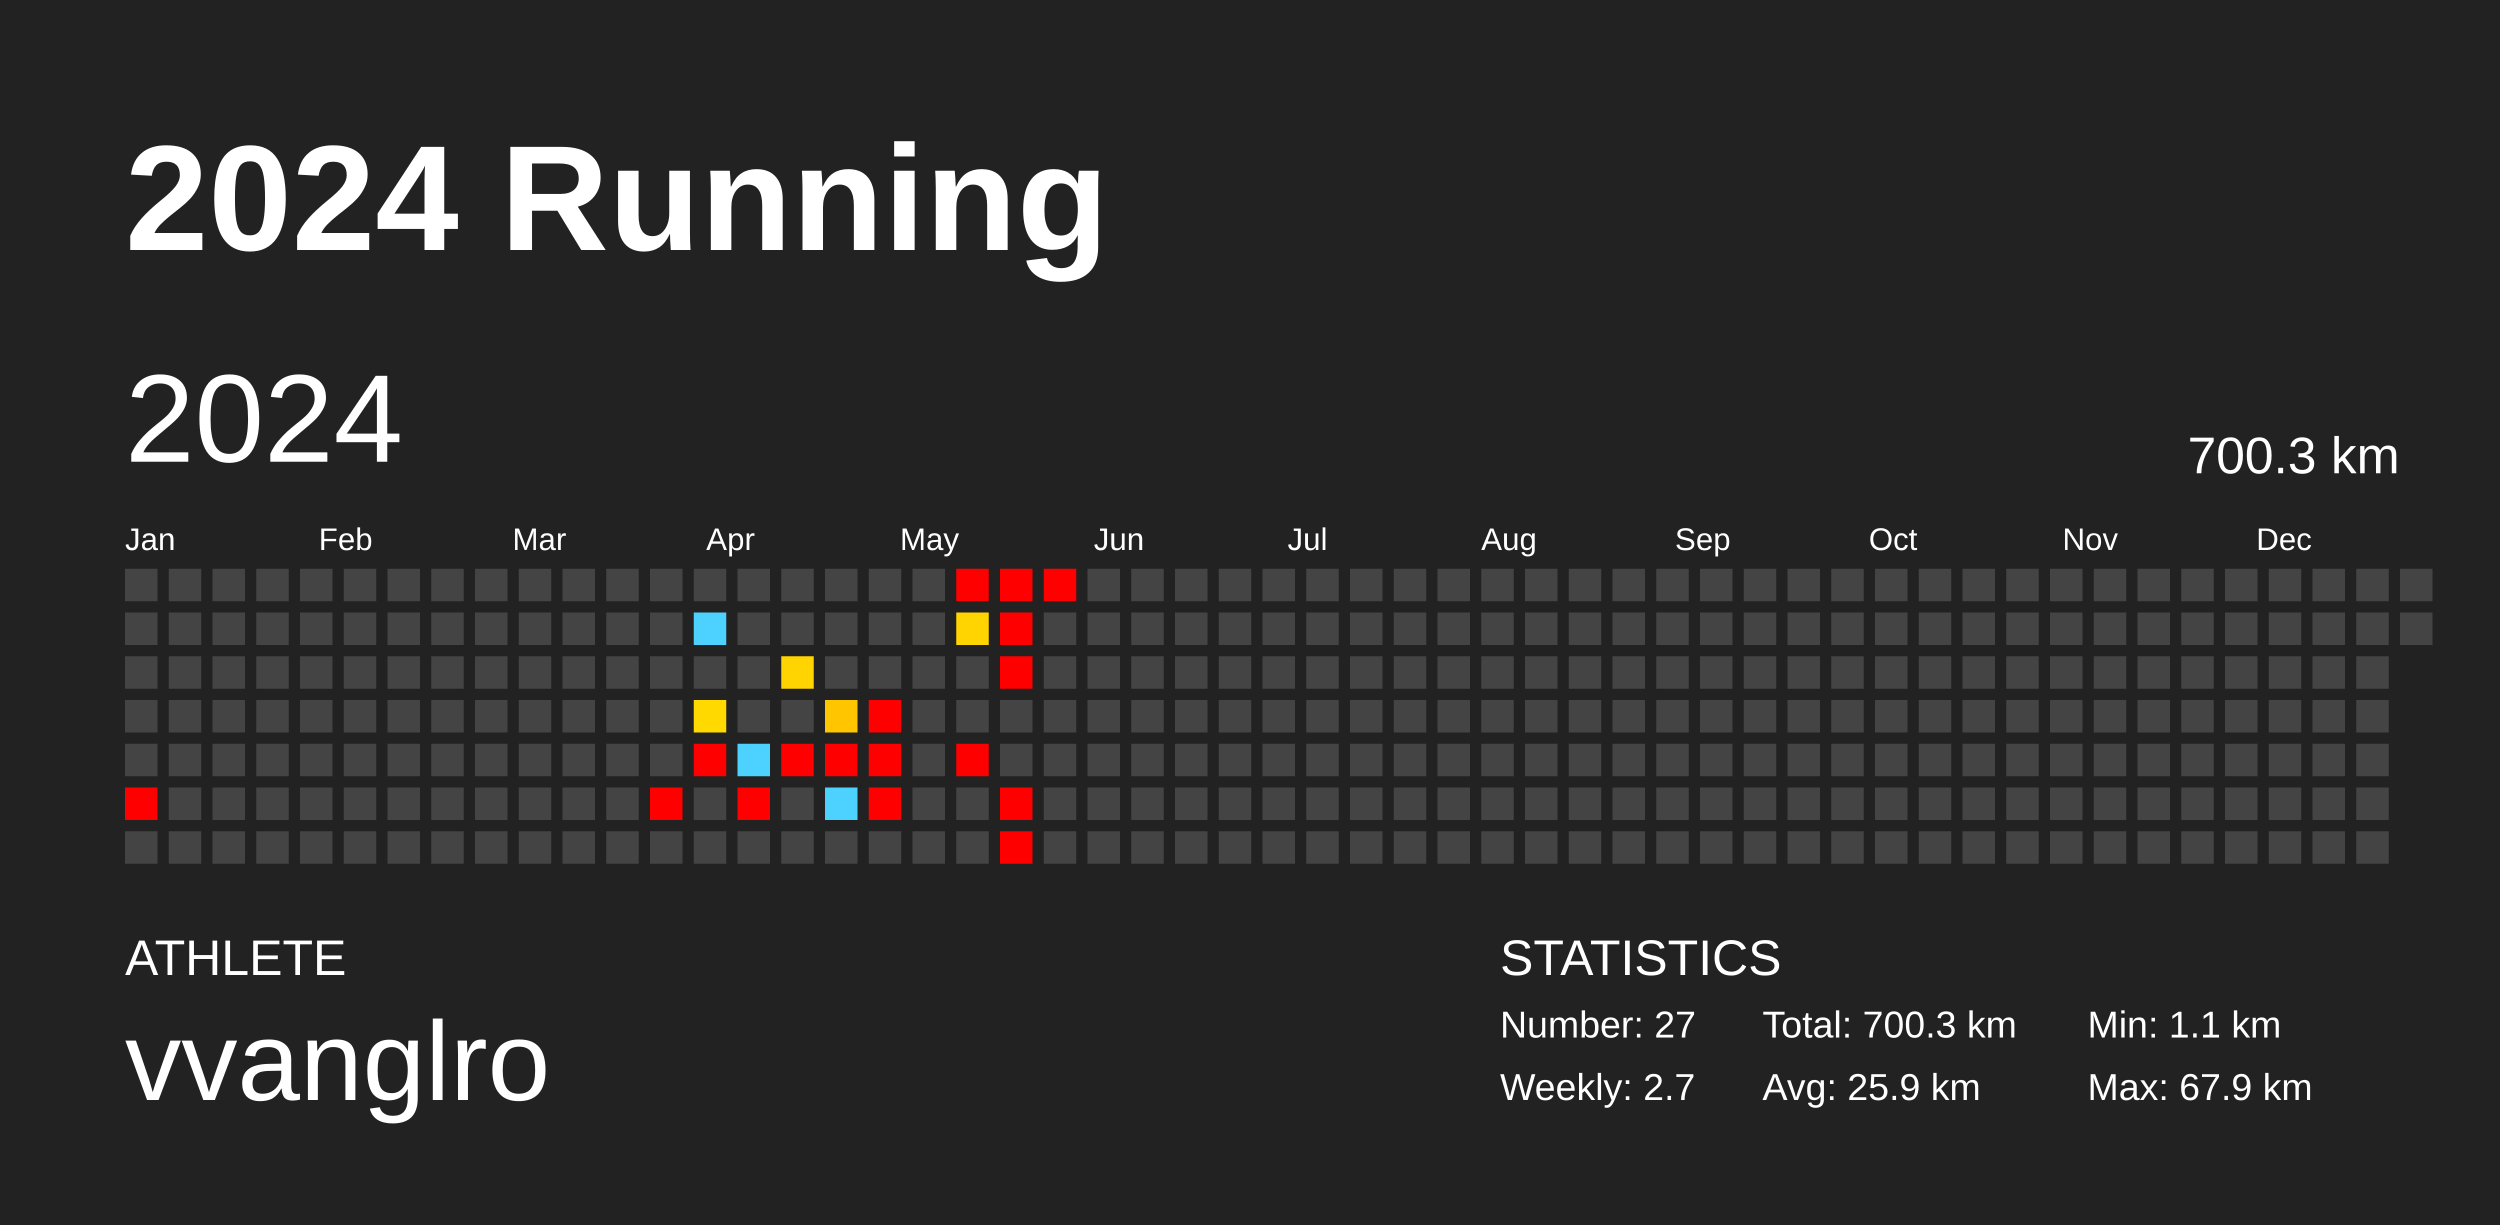
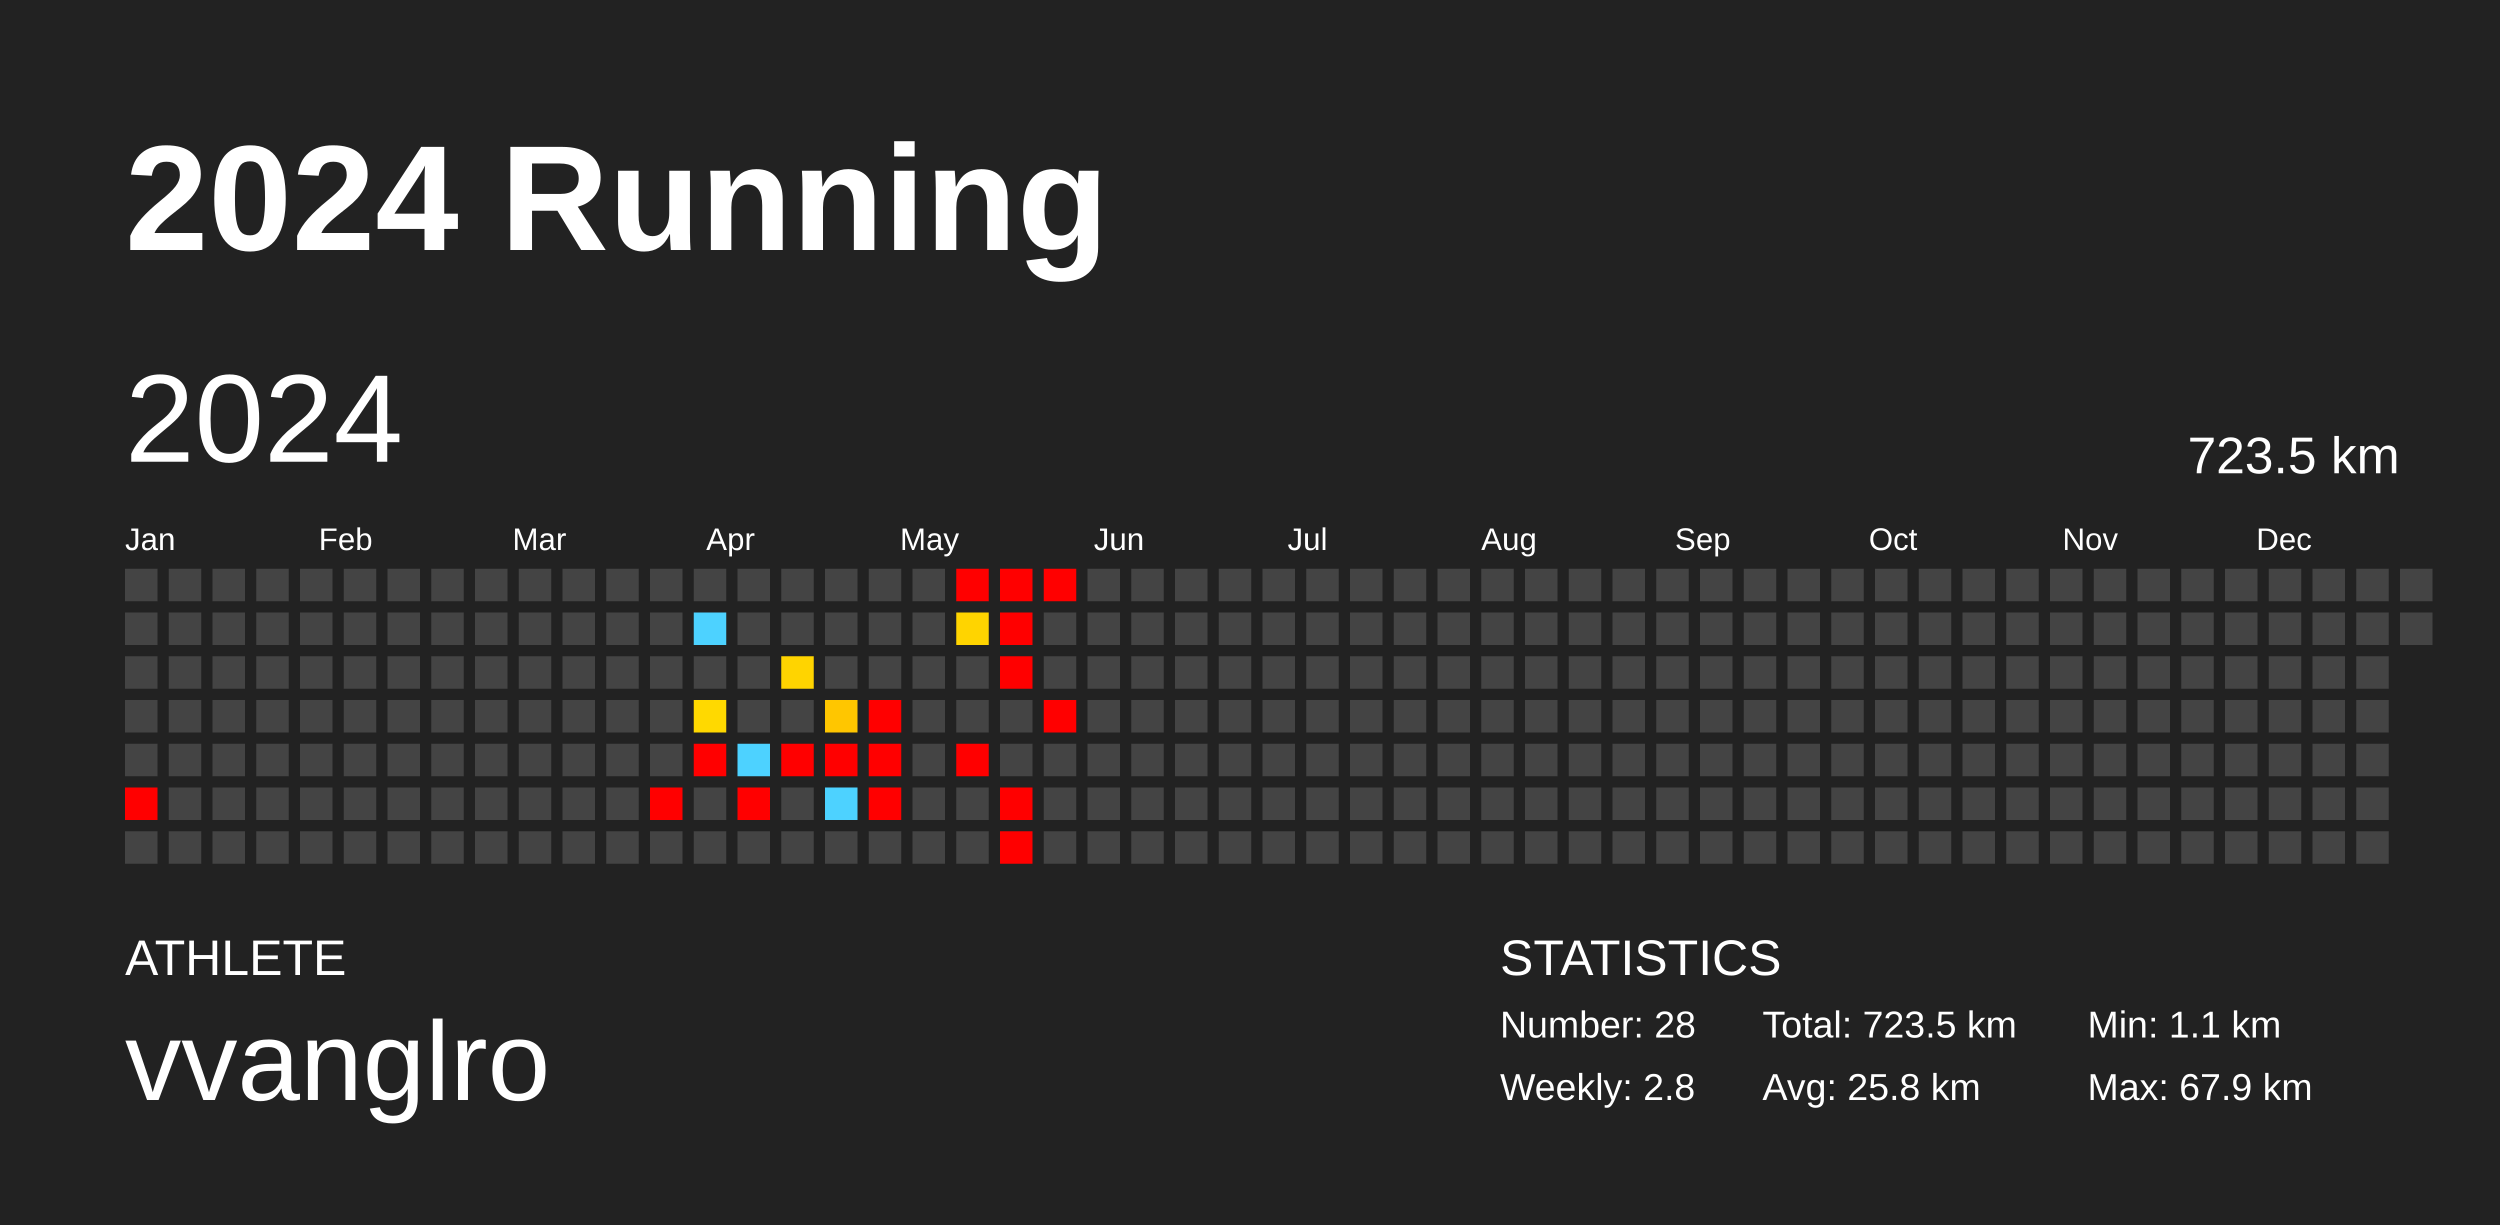
<svg xmlns="http://www.w3.org/2000/svg" baseProfile="full" height="98mm" version="1.1" viewBox="0,0,200,98" width="200mm">
  <defs />
  <rect fill="#222222" height="98" width="200" x="0" y="0" />
  <text fill="#FFFFFF" style="font-size:12px; font-family:Arial; font-weight:bold;" x="10" y="20">2024 Running</text>
  <text fill="#FFFFFF" style="font-size:4px; font-family:Arial" x="10" y="78">ATHLETE</text>
  <text fill="#FFFFFF" style="font-size:9px; font-family:Arial" x="10" y="88">vvanglro</text>
  <text fill="#FFFFFF" style="font-size:4px; font-family:Arial" x="120" y="78">STATISTICS</text>
-   <text fill="#FFFFFF" style="font-size:3px; font-family:Arial" x="120" y="83">Number: 27</text>
-   <text fill="#FFFFFF" style="font-size:3px; font-family:Arial" x="120" y="88">Weekly: 2.7</text>
-   <text fill="#FFFFFF" style="font-size:3px; font-family:Arial" x="141" y="83">Total: 700.3 km</text>
-   <text fill="#FFFFFF" style="font-size:3px; font-family:Arial" x="141" y="88">Avg: 25.9 km</text>
+   <text fill="#FFFFFF" style="font-size:3px; font-family:Arial" x="120" y="83">Number: 28</text>
+   <text fill="#FFFFFF" style="font-size:3px; font-family:Arial" x="120" y="88">Weekly: 2.8</text>
+   <text fill="#FFFFFF" style="font-size:3px; font-family:Arial" x="141" y="83">Total: 723.5 km</text>
+   <text fill="#FFFFFF" style="font-size:3px; font-family:Arial" x="141" y="88">Avg: 25.8 km</text>
  <text fill="#FFFFFF" style="font-size:3px; font-family:Arial" x="167" y="83">Min: 1.1 km</text>
  <text fill="#FFFFFF" style="font-size:3px; font-family:Arial" x="167" y="88">Max: 67.9 km</text>
  <text dominant-baseline="hanging" fill="#FFFFFF" style="font-size:10.0px; font-family:Arial;" x="10" y="30">2024</text>
-   <text dominant-baseline="hanging" fill="#FFFFFF" style="font-size:4.125px; font-family:Arial;" x="175" y="35">700.3 km</text>
+   <text dominant-baseline="hanging" fill="#FFFFFF" style="font-size:4.125px; font-family:Arial;" x="175" y="35">723.5 km</text>
  <text fill="#FFFFFF" style="font-size:2.5px; font-family:Arial" x="10.0" y="44">Jan</text>
  <text fill="#FFFFFF" style="font-size:2.5px; font-family:Arial" x="25.5" y="44">Feb</text>
  <text fill="#FFFFFF" style="font-size:2.5px; font-family:Arial" x="41.0" y="44">Mar</text>
  <text fill="#FFFFFF" style="font-size:2.5px; font-family:Arial" x="56.5" y="44">Apr</text>
  <text fill="#FFFFFF" style="font-size:2.5px; font-family:Arial" x="72.0" y="44">May</text>
  <text fill="#FFFFFF" style="font-size:2.5px; font-family:Arial" x="87.5" y="44">Jun</text>
  <text fill="#FFFFFF" style="font-size:2.5px; font-family:Arial" x="103.0" y="44">Jul</text>
  <text fill="#FFFFFF" style="font-size:2.5px; font-family:Arial" x="118.5" y="44">Aug</text>
  <text fill="#FFFFFF" style="font-size:2.5px; font-family:Arial" x="134.0" y="44">Sep</text>
  <text fill="#FFFFFF" style="font-size:2.5px; font-family:Arial" x="149.5" y="44">Oct</text>
  <text fill="#FFFFFF" style="font-size:2.5px; font-family:Arial" x="165.0" y="44">Nov</text>
  <text fill="#FFFFFF" style="font-size:2.5px; font-family:Arial" x="180.5" y="44">Dec</text>
  <rect fill="#444444" height="2.6" width="2.6" x="10.0" y="45.5" />
  <rect fill="#444444" height="2.6" width="2.6" x="10.0" y="49.0" />
  <rect fill="#444444" height="2.6" width="2.6" x="10.0" y="52.5" />
  <rect fill="#444444" height="2.6" width="2.6" x="10.0" y="56.0" />
  <rect fill="#444444" height="2.6" width="2.6" x="10.0" y="59.5" />
  <rect fill="red" height="2.6" width="2.6" x="10.0" y="63.0" />
  <rect fill="#444444" height="2.6" width="2.6" x="10.0" y="66.5" />
  <rect fill="#444444" height="2.6" width="2.6" x="13.5" y="45.5" />
  <rect fill="#444444" height="2.6" width="2.6" x="13.5" y="49.0" />
  <rect fill="#444444" height="2.6" width="2.6" x="13.5" y="52.5" />
  <rect fill="#444444" height="2.6" width="2.6" x="13.5" y="56.0" />
  <rect fill="#444444" height="2.6" width="2.6" x="13.5" y="59.5" />
  <rect fill="#444444" height="2.6" width="2.6" x="13.5" y="63.0" />
  <rect fill="#444444" height="2.6" width="2.6" x="13.5" y="66.5" />
  <rect fill="#444444" height="2.6" width="2.6" x="17.0" y="45.5" />
  <rect fill="#444444" height="2.6" width="2.6" x="17.0" y="49.0" />
  <rect fill="#444444" height="2.6" width="2.6" x="17.0" y="52.5" />
  <rect fill="#444444" height="2.6" width="2.6" x="17.0" y="56.0" />
  <rect fill="#444444" height="2.6" width="2.6" x="17.0" y="59.5" />
  <rect fill="#444444" height="2.6" width="2.6" x="17.0" y="63.0" />
  <rect fill="#444444" height="2.6" width="2.6" x="17.0" y="66.5" />
  <rect fill="#444444" height="2.6" width="2.6" x="20.5" y="45.5" />
  <rect fill="#444444" height="2.6" width="2.6" x="20.5" y="49.0" />
  <rect fill="#444444" height="2.6" width="2.6" x="20.5" y="52.5" />
  <rect fill="#444444" height="2.6" width="2.6" x="20.5" y="56.0" />
  <rect fill="#444444" height="2.6" width="2.6" x="20.5" y="59.5" />
  <rect fill="#444444" height="2.6" width="2.6" x="20.5" y="63.0" />
  <rect fill="#444444" height="2.6" width="2.6" x="20.5" y="66.5" />
  <rect fill="#444444" height="2.6" width="2.6" x="24.0" y="45.5" />
  <rect fill="#444444" height="2.6" width="2.6" x="24.0" y="49.0" />
  <rect fill="#444444" height="2.6" width="2.6" x="24.0" y="52.5" />
  <rect fill="#444444" height="2.6" width="2.6" x="24.0" y="56.0" />
  <rect fill="#444444" height="2.6" width="2.6" x="24.0" y="59.5" />
  <rect fill="#444444" height="2.6" width="2.6" x="24.0" y="63.0" />
  <rect fill="#444444" height="2.6" width="2.6" x="24.0" y="66.5" />
  <rect fill="#444444" height="2.6" width="2.6" x="27.5" y="45.5" />
  <rect fill="#444444" height="2.6" width="2.6" x="27.5" y="49.0" />
  <rect fill="#444444" height="2.6" width="2.6" x="27.5" y="52.5" />
  <rect fill="#444444" height="2.6" width="2.6" x="27.5" y="56.0" />
  <rect fill="#444444" height="2.6" width="2.6" x="27.5" y="59.5" />
  <rect fill="#444444" height="2.6" width="2.6" x="27.5" y="63.0" />
  <rect fill="#444444" height="2.6" width="2.6" x="27.5" y="66.5" />
  <rect fill="#444444" height="2.6" width="2.6" x="31.0" y="45.5" />
  <rect fill="#444444" height="2.6" width="2.6" x="31.0" y="49.0" />
  <rect fill="#444444" height="2.6" width="2.6" x="31.0" y="52.5" />
  <rect fill="#444444" height="2.6" width="2.6" x="31.0" y="56.0" />
  <rect fill="#444444" height="2.6" width="2.6" x="31.0" y="59.5" />
  <rect fill="#444444" height="2.6" width="2.6" x="31.0" y="63.0" />
  <rect fill="#444444" height="2.6" width="2.6" x="31.0" y="66.5" />
  <rect fill="#444444" height="2.6" width="2.6" x="34.5" y="45.5" />
  <rect fill="#444444" height="2.6" width="2.6" x="34.5" y="49.0" />
  <rect fill="#444444" height="2.6" width="2.6" x="34.5" y="52.5" />
  <rect fill="#444444" height="2.6" width="2.6" x="34.5" y="56.0" />
  <rect fill="#444444" height="2.6" width="2.6" x="34.5" y="59.5" />
  <rect fill="#444444" height="2.6" width="2.6" x="34.5" y="63.0" />
  <rect fill="#444444" height="2.6" width="2.6" x="34.5" y="66.5" />
  <rect fill="#444444" height="2.6" width="2.6" x="38.0" y="45.5" />
  <rect fill="#444444" height="2.6" width="2.6" x="38.0" y="49.0" />
  <rect fill="#444444" height="2.6" width="2.6" x="38.0" y="52.5" />
  <rect fill="#444444" height="2.6" width="2.6" x="38.0" y="56.0" />
  <rect fill="#444444" height="2.6" width="2.6" x="38.0" y="59.5" />
  <rect fill="#444444" height="2.6" width="2.6" x="38.0" y="63.0" />
  <rect fill="#444444" height="2.6" width="2.6" x="38.0" y="66.5" />
  <rect fill="#444444" height="2.6" width="2.6" x="41.5" y="45.5" />
  <rect fill="#444444" height="2.6" width="2.6" x="41.5" y="49.0" />
  <rect fill="#444444" height="2.6" width="2.6" x="41.5" y="52.5" />
  <rect fill="#444444" height="2.6" width="2.6" x="41.5" y="56.0" />
  <rect fill="#444444" height="2.6" width="2.6" x="41.5" y="59.5" />
  <rect fill="#444444" height="2.6" width="2.6" x="41.5" y="63.0" />
  <rect fill="#444444" height="2.6" width="2.6" x="41.5" y="66.5" />
  <rect fill="#444444" height="2.6" width="2.6" x="45.0" y="45.5" />
  <rect fill="#444444" height="2.6" width="2.6" x="45.0" y="49.0" />
  <rect fill="#444444" height="2.6" width="2.6" x="45.0" y="52.5" />
  <rect fill="#444444" height="2.6" width="2.6" x="45.0" y="56.0" />
  <rect fill="#444444" height="2.6" width="2.6" x="45.0" y="59.5" />
  <rect fill="#444444" height="2.6" width="2.6" x="45.0" y="63.0" />
  <rect fill="#444444" height="2.6" width="2.6" x="45.0" y="66.5" />
  <rect fill="#444444" height="2.6" width="2.6" x="48.5" y="45.5" />
  <rect fill="#444444" height="2.6" width="2.6" x="48.5" y="49.0" />
  <rect fill="#444444" height="2.6" width="2.6" x="48.5" y="52.5" />
  <rect fill="#444444" height="2.6" width="2.6" x="48.5" y="56.0" />
  <rect fill="#444444" height="2.6" width="2.6" x="48.5" y="59.5" />
  <rect fill="#444444" height="2.6" width="2.6" x="48.5" y="63.0" />
  <rect fill="#444444" height="2.6" width="2.6" x="48.5" y="66.5" />
  <rect fill="#444444" height="2.6" width="2.6" x="52.0" y="45.5" />
  <rect fill="#444444" height="2.6" width="2.6" x="52.0" y="49.0" />
  <rect fill="#444444" height="2.6" width="2.6" x="52.0" y="52.5" />
  <rect fill="#444444" height="2.6" width="2.6" x="52.0" y="56.0" />
  <rect fill="#444444" height="2.6" width="2.6" x="52.0" y="59.5" />
  <rect fill="red" height="2.6" width="2.6" x="52.0" y="63.0" />
  <rect fill="#444444" height="2.6" width="2.6" x="52.0" y="66.5" />
  <rect fill="#444444" height="2.6" width="2.6" x="55.5" y="45.5" />
  <rect fill="#4dd2ff" height="2.6" width="2.6" x="55.5" y="49.0" />
  <rect fill="#444444" height="2.6" width="2.6" x="55.5" y="52.5" />
  <rect fill="#ffd900" height="2.6" width="2.6" x="55.5" y="56.0" />
  <rect fill="red" height="2.6" width="2.6" x="55.5" y="59.5" />
  <rect fill="#444444" height="2.6" width="2.6" x="55.5" y="63.0" />
  <rect fill="#444444" height="2.6" width="2.6" x="55.5" y="66.5" />
  <rect fill="#444444" height="2.6" width="2.6" x="59.0" y="45.5" />
  <rect fill="#444444" height="2.6" width="2.6" x="59.0" y="49.0" />
  <rect fill="#444444" height="2.6" width="2.6" x="59.0" y="52.5" />
  <rect fill="#444444" height="2.6" width="2.6" x="59.0" y="56.0" />
  <rect fill="#4dd2ff" height="2.6" width="2.6" x="59.0" y="59.5" />
  <rect fill="red" height="2.6" width="2.6" x="59.0" y="63.0" />
  <rect fill="#444444" height="2.6" width="2.6" x="59.0" y="66.5" />
  <rect fill="#444444" height="2.6" width="2.6" x="62.5" y="45.5" />
  <rect fill="#444444" height="2.6" width="2.6" x="62.5" y="49.0" />
  <rect fill="#ffd400" height="2.6" width="2.6" x="62.5" y="52.5" />
  <rect fill="#444444" height="2.6" width="2.6" x="62.5" y="56.0" />
  <rect fill="red" height="2.6" width="2.6" x="62.5" y="59.5" />
  <rect fill="#444444" height="2.6" width="2.6" x="62.5" y="63.0" />
  <rect fill="#444444" height="2.6" width="2.6" x="62.5" y="66.5" />
  <rect fill="#444444" height="2.6" width="2.6" x="66.0" y="45.5" />
  <rect fill="#444444" height="2.6" width="2.6" x="66.0" y="49.0" />
  <rect fill="#444444" height="2.6" width="2.6" x="66.0" y="52.5" />
  <rect fill="#ffc600" height="2.6" width="2.6" x="66.0" y="56.0" />
  <rect fill="red" height="2.6" width="2.6" x="66.0" y="59.5" />
  <rect fill="#4dd2ff" height="2.6" width="2.6" x="66.0" y="63.0" />
  <rect fill="#444444" height="2.6" width="2.6" x="66.0" y="66.5" />
  <rect fill="#444444" height="2.6" width="2.6" x="69.5" y="45.5" />
  <rect fill="#444444" height="2.6" width="2.6" x="69.5" y="49.0" />
  <rect fill="#444444" height="2.6" width="2.6" x="69.5" y="52.5" />
  <rect fill="red" height="2.6" width="2.6" x="69.5" y="56.0" />
  <rect fill="red" height="2.6" width="2.6" x="69.5" y="59.5" />
  <rect fill="red" height="2.6" width="2.6" x="69.5" y="63.0" />
  <rect fill="#444444" height="2.6" width="2.6" x="69.5" y="66.5" />
  <rect fill="#444444" height="2.6" width="2.6" x="73.0" y="45.5" />
  <rect fill="#444444" height="2.6" width="2.6" x="73.0" y="49.0" />
  <rect fill="#444444" height="2.6" width="2.6" x="73.0" y="52.5" />
  <rect fill="#444444" height="2.6" width="2.6" x="73.0" y="56.0" />
  <rect fill="#444444" height="2.6" width="2.6" x="73.0" y="59.5" />
  <rect fill="#444444" height="2.6" width="2.6" x="73.0" y="63.0" />
  <rect fill="#444444" height="2.6" width="2.6" x="73.0" y="66.5" />
  <rect fill="red" height="2.6" width="2.6" x="76.5" y="45.5" />
  <rect fill="#ffd400" height="2.6" width="2.6" x="76.5" y="49.0" />
  <rect fill="#444444" height="2.6" width="2.6" x="76.5" y="52.5" />
  <rect fill="#444444" height="2.6" width="2.6" x="76.5" y="56.0" />
  <rect fill="red" height="2.6" width="2.6" x="76.5" y="59.5" />
  <rect fill="#444444" height="2.6" width="2.6" x="76.5" y="63.0" />
  <rect fill="#444444" height="2.6" width="2.6" x="76.5" y="66.5" />
  <rect fill="red" height="2.6" width="2.6" x="80.0" y="45.5" />
  <rect fill="red" height="2.6" width="2.6" x="80.0" y="49.0" />
  <rect fill="red" height="2.6" width="2.6" x="80.0" y="52.5" />
  <rect fill="#444444" height="2.6" width="2.6" x="80.0" y="56.0" />
  <rect fill="#444444" height="2.6" width="2.6" x="80.0" y="59.5" />
  <rect fill="red" height="2.6" width="2.6" x="80.0" y="63.0" />
  <rect fill="red" height="2.6" width="2.6" x="80.0" y="66.5" />
  <rect fill="red" height="2.6" width="2.6" x="83.5" y="45.5" />
  <rect fill="#444444" height="2.6" width="2.6" x="83.5" y="49.0" />
  <rect fill="#444444" height="2.6" width="2.6" x="83.5" y="52.5" />
-   <rect fill="#444444" height="2.6" width="2.6" x="83.5" y="56.0" />
+   <rect fill="red" height="2.6" width="2.6" x="83.5" y="56.0" />
  <rect fill="#444444" height="2.6" width="2.6" x="83.5" y="59.5" />
  <rect fill="#444444" height="2.6" width="2.6" x="83.5" y="63.0" />
  <rect fill="#444444" height="2.6" width="2.6" x="83.5" y="66.5" />
  <rect fill="#444444" height="2.6" width="2.6" x="87.0" y="45.5" />
  <rect fill="#444444" height="2.6" width="2.6" x="87.0" y="49.0" />
  <rect fill="#444444" height="2.6" width="2.6" x="87.0" y="52.5" />
  <rect fill="#444444" height="2.6" width="2.6" x="87.0" y="56.0" />
  <rect fill="#444444" height="2.6" width="2.6" x="87.0" y="59.5" />
  <rect fill="#444444" height="2.6" width="2.6" x="87.0" y="63.0" />
  <rect fill="#444444" height="2.6" width="2.6" x="87.0" y="66.5" />
  <rect fill="#444444" height="2.6" width="2.6" x="90.5" y="45.5" />
  <rect fill="#444444" height="2.6" width="2.6" x="90.5" y="49.0" />
  <rect fill="#444444" height="2.6" width="2.6" x="90.5" y="52.5" />
  <rect fill="#444444" height="2.6" width="2.6" x="90.5" y="56.0" />
  <rect fill="#444444" height="2.6" width="2.6" x="90.5" y="59.5" />
  <rect fill="#444444" height="2.6" width="2.6" x="90.5" y="63.0" />
  <rect fill="#444444" height="2.6" width="2.6" x="90.5" y="66.5" />
  <rect fill="#444444" height="2.6" width="2.6" x="94.0" y="45.5" />
  <rect fill="#444444" height="2.6" width="2.6" x="94.0" y="49.0" />
  <rect fill="#444444" height="2.6" width="2.6" x="94.0" y="52.5" />
  <rect fill="#444444" height="2.6" width="2.6" x="94.0" y="56.0" />
  <rect fill="#444444" height="2.6" width="2.6" x="94.0" y="59.5" />
  <rect fill="#444444" height="2.6" width="2.6" x="94.0" y="63.0" />
  <rect fill="#444444" height="2.6" width="2.6" x="94.0" y="66.5" />
  <rect fill="#444444" height="2.6" width="2.6" x="97.5" y="45.5" />
  <rect fill="#444444" height="2.6" width="2.6" x="97.5" y="49.0" />
  <rect fill="#444444" height="2.6" width="2.6" x="97.5" y="52.5" />
  <rect fill="#444444" height="2.6" width="2.6" x="97.5" y="56.0" />
  <rect fill="#444444" height="2.6" width="2.6" x="97.5" y="59.5" />
  <rect fill="#444444" height="2.6" width="2.6" x="97.5" y="63.0" />
  <rect fill="#444444" height="2.6" width="2.6" x="97.5" y="66.5" />
  <rect fill="#444444" height="2.6" width="2.6" x="101.0" y="45.5" />
  <rect fill="#444444" height="2.6" width="2.6" x="101.0" y="49.0" />
  <rect fill="#444444" height="2.6" width="2.6" x="101.0" y="52.5" />
  <rect fill="#444444" height="2.6" width="2.6" x="101.0" y="56.0" />
  <rect fill="#444444" height="2.6" width="2.6" x="101.0" y="59.5" />
  <rect fill="#444444" height="2.6" width="2.6" x="101.0" y="63.0" />
  <rect fill="#444444" height="2.6" width="2.6" x="101.0" y="66.5" />
  <rect fill="#444444" height="2.6" width="2.6" x="104.5" y="45.5" />
  <rect fill="#444444" height="2.6" width="2.6" x="104.5" y="49.0" />
  <rect fill="#444444" height="2.6" width="2.6" x="104.5" y="52.5" />
  <rect fill="#444444" height="2.6" width="2.6" x="104.5" y="56.0" />
  <rect fill="#444444" height="2.6" width="2.6" x="104.5" y="59.5" />
  <rect fill="#444444" height="2.6" width="2.6" x="104.5" y="63.0" />
  <rect fill="#444444" height="2.6" width="2.6" x="104.5" y="66.5" />
  <rect fill="#444444" height="2.6" width="2.6" x="108.0" y="45.5" />
  <rect fill="#444444" height="2.6" width="2.6" x="108.0" y="49.0" />
  <rect fill="#444444" height="2.6" width="2.6" x="108.0" y="52.5" />
  <rect fill="#444444" height="2.6" width="2.6" x="108.0" y="56.0" />
  <rect fill="#444444" height="2.6" width="2.6" x="108.0" y="59.5" />
  <rect fill="#444444" height="2.6" width="2.6" x="108.0" y="63.0" />
  <rect fill="#444444" height="2.6" width="2.6" x="108.0" y="66.5" />
  <rect fill="#444444" height="2.6" width="2.6" x="111.5" y="45.5" />
  <rect fill="#444444" height="2.6" width="2.6" x="111.5" y="49.0" />
  <rect fill="#444444" height="2.6" width="2.6" x="111.5" y="52.5" />
  <rect fill="#444444" height="2.6" width="2.6" x="111.5" y="56.0" />
  <rect fill="#444444" height="2.6" width="2.6" x="111.5" y="59.5" />
  <rect fill="#444444" height="2.6" width="2.6" x="111.5" y="63.0" />
  <rect fill="#444444" height="2.6" width="2.6" x="111.5" y="66.5" />
  <rect fill="#444444" height="2.6" width="2.6" x="115.0" y="45.5" />
  <rect fill="#444444" height="2.6" width="2.6" x="115.0" y="49.0" />
  <rect fill="#444444" height="2.6" width="2.6" x="115.0" y="52.5" />
  <rect fill="#444444" height="2.6" width="2.6" x="115.0" y="56.0" />
  <rect fill="#444444" height="2.6" width="2.6" x="115.0" y="59.5" />
  <rect fill="#444444" height="2.6" width="2.6" x="115.0" y="63.0" />
  <rect fill="#444444" height="2.6" width="2.6" x="115.0" y="66.5" />
  <rect fill="#444444" height="2.6" width="2.6" x="118.5" y="45.5" />
  <rect fill="#444444" height="2.6" width="2.6" x="118.5" y="49.0" />
  <rect fill="#444444" height="2.6" width="2.6" x="118.5" y="52.5" />
  <rect fill="#444444" height="2.6" width="2.6" x="118.5" y="56.0" />
  <rect fill="#444444" height="2.6" width="2.6" x="118.5" y="59.5" />
  <rect fill="#444444" height="2.6" width="2.6" x="118.5" y="63.0" />
  <rect fill="#444444" height="2.6" width="2.6" x="118.5" y="66.5" />
  <rect fill="#444444" height="2.6" width="2.6" x="122.0" y="45.5" />
  <rect fill="#444444" height="2.6" width="2.6" x="122.0" y="49.0" />
  <rect fill="#444444" height="2.6" width="2.6" x="122.0" y="52.5" />
  <rect fill="#444444" height="2.6" width="2.6" x="122.0" y="56.0" />
  <rect fill="#444444" height="2.6" width="2.6" x="122.0" y="59.5" />
  <rect fill="#444444" height="2.6" width="2.6" x="122.0" y="63.0" />
  <rect fill="#444444" height="2.6" width="2.6" x="122.0" y="66.5" />
  <rect fill="#444444" height="2.6" width="2.6" x="125.5" y="45.5" />
  <rect fill="#444444" height="2.6" width="2.6" x="125.5" y="49.0" />
  <rect fill="#444444" height="2.6" width="2.6" x="125.5" y="52.5" />
  <rect fill="#444444" height="2.6" width="2.6" x="125.5" y="56.0" />
  <rect fill="#444444" height="2.6" width="2.6" x="125.5" y="59.5" />
  <rect fill="#444444" height="2.6" width="2.6" x="125.5" y="63.0" />
  <rect fill="#444444" height="2.6" width="2.6" x="125.5" y="66.5" />
  <rect fill="#444444" height="2.6" width="2.6" x="129.0" y="45.5" />
  <rect fill="#444444" height="2.6" width="2.6" x="129.0" y="49.0" />
  <rect fill="#444444" height="2.6" width="2.6" x="129.0" y="52.5" />
  <rect fill="#444444" height="2.6" width="2.6" x="129.0" y="56.0" />
  <rect fill="#444444" height="2.6" width="2.6" x="129.0" y="59.5" />
  <rect fill="#444444" height="2.6" width="2.6" x="129.0" y="63.0" />
  <rect fill="#444444" height="2.6" width="2.6" x="129.0" y="66.5" />
  <rect fill="#444444" height="2.6" width="2.6" x="132.5" y="45.5" />
  <rect fill="#444444" height="2.6" width="2.6" x="132.5" y="49.0" />
  <rect fill="#444444" height="2.6" width="2.6" x="132.5" y="52.5" />
  <rect fill="#444444" height="2.6" width="2.6" x="132.5" y="56.0" />
  <rect fill="#444444" height="2.6" width="2.6" x="132.5" y="59.5" />
  <rect fill="#444444" height="2.6" width="2.6" x="132.5" y="63.0" />
  <rect fill="#444444" height="2.6" width="2.6" x="132.5" y="66.5" />
  <rect fill="#444444" height="2.6" width="2.6" x="136.0" y="45.5" />
  <rect fill="#444444" height="2.6" width="2.6" x="136.0" y="49.0" />
  <rect fill="#444444" height="2.6" width="2.6" x="136.0" y="52.5" />
  <rect fill="#444444" height="2.6" width="2.6" x="136.0" y="56.0" />
  <rect fill="#444444" height="2.6" width="2.6" x="136.0" y="59.5" />
  <rect fill="#444444" height="2.6" width="2.6" x="136.0" y="63.0" />
  <rect fill="#444444" height="2.6" width="2.6" x="136.0" y="66.5" />
  <rect fill="#444444" height="2.6" width="2.6" x="139.5" y="45.5" />
  <rect fill="#444444" height="2.6" width="2.6" x="139.5" y="49.0" />
  <rect fill="#444444" height="2.6" width="2.6" x="139.5" y="52.5" />
  <rect fill="#444444" height="2.6" width="2.6" x="139.5" y="56.0" />
  <rect fill="#444444" height="2.6" width="2.6" x="139.5" y="59.5" />
  <rect fill="#444444" height="2.6" width="2.6" x="139.5" y="63.0" />
  <rect fill="#444444" height="2.6" width="2.6" x="139.5" y="66.5" />
  <rect fill="#444444" height="2.6" width="2.6" x="143.0" y="45.5" />
  <rect fill="#444444" height="2.6" width="2.6" x="143.0" y="49.0" />
  <rect fill="#444444" height="2.6" width="2.6" x="143.0" y="52.5" />
  <rect fill="#444444" height="2.6" width="2.6" x="143.0" y="56.0" />
  <rect fill="#444444" height="2.6" width="2.6" x="143.0" y="59.5" />
  <rect fill="#444444" height="2.6" width="2.6" x="143.0" y="63.0" />
  <rect fill="#444444" height="2.6" width="2.6" x="143.0" y="66.5" />
  <rect fill="#444444" height="2.6" width="2.6" x="146.5" y="45.5" />
  <rect fill="#444444" height="2.6" width="2.6" x="146.5" y="49.0" />
  <rect fill="#444444" height="2.6" width="2.6" x="146.5" y="52.5" />
  <rect fill="#444444" height="2.6" width="2.6" x="146.5" y="56.0" />
  <rect fill="#444444" height="2.6" width="2.6" x="146.5" y="59.5" />
  <rect fill="#444444" height="2.6" width="2.6" x="146.5" y="63.0" />
  <rect fill="#444444" height="2.6" width="2.6" x="146.5" y="66.5" />
  <rect fill="#444444" height="2.6" width="2.6" x="150.0" y="45.5" />
  <rect fill="#444444" height="2.6" width="2.6" x="150.0" y="49.0" />
  <rect fill="#444444" height="2.6" width="2.6" x="150.0" y="52.5" />
  <rect fill="#444444" height="2.6" width="2.6" x="150.0" y="56.0" />
  <rect fill="#444444" height="2.6" width="2.6" x="150.0" y="59.5" />
  <rect fill="#444444" height="2.6" width="2.6" x="150.0" y="63.0" />
  <rect fill="#444444" height="2.6" width="2.6" x="150.0" y="66.5" />
  <rect fill="#444444" height="2.6" width="2.6" x="153.5" y="45.5" />
  <rect fill="#444444" height="2.6" width="2.6" x="153.5" y="49.0" />
  <rect fill="#444444" height="2.6" width="2.6" x="153.5" y="52.5" />
  <rect fill="#444444" height="2.6" width="2.6" x="153.5" y="56.0" />
  <rect fill="#444444" height="2.6" width="2.6" x="153.5" y="59.5" />
  <rect fill="#444444" height="2.6" width="2.6" x="153.5" y="63.0" />
  <rect fill="#444444" height="2.6" width="2.6" x="153.5" y="66.5" />
  <rect fill="#444444" height="2.6" width="2.6" x="157.0" y="45.5" />
  <rect fill="#444444" height="2.6" width="2.6" x="157.0" y="49.0" />
  <rect fill="#444444" height="2.6" width="2.6" x="157.0" y="52.5" />
  <rect fill="#444444" height="2.6" width="2.6" x="157.0" y="56.0" />
  <rect fill="#444444" height="2.6" width="2.6" x="157.0" y="59.5" />
  <rect fill="#444444" height="2.6" width="2.6" x="157.0" y="63.0" />
  <rect fill="#444444" height="2.6" width="2.6" x="157.0" y="66.5" />
  <rect fill="#444444" height="2.6" width="2.6" x="160.5" y="45.5" />
  <rect fill="#444444" height="2.6" width="2.6" x="160.5" y="49.0" />
  <rect fill="#444444" height="2.6" width="2.6" x="160.5" y="52.5" />
  <rect fill="#444444" height="2.6" width="2.6" x="160.5" y="56.0" />
  <rect fill="#444444" height="2.6" width="2.6" x="160.5" y="59.5" />
  <rect fill="#444444" height="2.6" width="2.6" x="160.5" y="63.0" />
  <rect fill="#444444" height="2.6" width="2.6" x="160.5" y="66.5" />
  <rect fill="#444444" height="2.6" width="2.6" x="164.0" y="45.5" />
  <rect fill="#444444" height="2.6" width="2.6" x="164.0" y="49.0" />
  <rect fill="#444444" height="2.6" width="2.6" x="164.0" y="52.5" />
  <rect fill="#444444" height="2.6" width="2.6" x="164.0" y="56.0" />
  <rect fill="#444444" height="2.6" width="2.6" x="164.0" y="59.5" />
  <rect fill="#444444" height="2.6" width="2.6" x="164.0" y="63.0" />
  <rect fill="#444444" height="2.6" width="2.6" x="164.0" y="66.5" />
  <rect fill="#444444" height="2.6" width="2.6" x="167.5" y="45.5" />
  <rect fill="#444444" height="2.6" width="2.6" x="167.5" y="49.0" />
  <rect fill="#444444" height="2.6" width="2.6" x="167.5" y="52.5" />
  <rect fill="#444444" height="2.6" width="2.6" x="167.5" y="56.0" />
  <rect fill="#444444" height="2.6" width="2.6" x="167.5" y="59.5" />
  <rect fill="#444444" height="2.6" width="2.6" x="167.5" y="63.0" />
  <rect fill="#444444" height="2.6" width="2.6" x="167.5" y="66.5" />
  <rect fill="#444444" height="2.6" width="2.6" x="171.0" y="45.5" />
  <rect fill="#444444" height="2.6" width="2.6" x="171.0" y="49.0" />
  <rect fill="#444444" height="2.6" width="2.6" x="171.0" y="52.5" />
  <rect fill="#444444" height="2.6" width="2.6" x="171.0" y="56.0" />
  <rect fill="#444444" height="2.6" width="2.6" x="171.0" y="59.5" />
  <rect fill="#444444" height="2.6" width="2.6" x="171.0" y="63.0" />
  <rect fill="#444444" height="2.6" width="2.6" x="171.0" y="66.5" />
  <rect fill="#444444" height="2.6" width="2.6" x="174.5" y="45.5" />
  <rect fill="#444444" height="2.6" width="2.6" x="174.5" y="49.0" />
  <rect fill="#444444" height="2.6" width="2.6" x="174.5" y="52.5" />
  <rect fill="#444444" height="2.6" width="2.6" x="174.5" y="56.0" />
  <rect fill="#444444" height="2.6" width="2.6" x="174.5" y="59.5" />
  <rect fill="#444444" height="2.6" width="2.6" x="174.5" y="63.0" />
  <rect fill="#444444" height="2.6" width="2.6" x="174.5" y="66.5" />
  <rect fill="#444444" height="2.6" width="2.6" x="178.0" y="45.5" />
  <rect fill="#444444" height="2.6" width="2.6" x="178.0" y="49.0" />
  <rect fill="#444444" height="2.6" width="2.6" x="178.0" y="52.5" />
  <rect fill="#444444" height="2.6" width="2.6" x="178.0" y="56.0" />
  <rect fill="#444444" height="2.6" width="2.6" x="178.0" y="59.5" />
  <rect fill="#444444" height="2.6" width="2.6" x="178.0" y="63.0" />
  <rect fill="#444444" height="2.6" width="2.6" x="178.0" y="66.5" />
  <rect fill="#444444" height="2.6" width="2.6" x="181.5" y="45.5" />
  <rect fill="#444444" height="2.6" width="2.6" x="181.5" y="49.0" />
  <rect fill="#444444" height="2.6" width="2.6" x="181.5" y="52.5" />
  <rect fill="#444444" height="2.6" width="2.6" x="181.5" y="56.0" />
  <rect fill="#444444" height="2.6" width="2.6" x="181.5" y="59.5" />
  <rect fill="#444444" height="2.6" width="2.6" x="181.5" y="63.0" />
  <rect fill="#444444" height="2.6" width="2.6" x="181.5" y="66.5" />
  <rect fill="#444444" height="2.6" width="2.6" x="185.0" y="45.5" />
  <rect fill="#444444" height="2.6" width="2.6" x="185.0" y="49.0" />
  <rect fill="#444444" height="2.6" width="2.6" x="185.0" y="52.5" />
  <rect fill="#444444" height="2.6" width="2.6" x="185.0" y="56.0" />
  <rect fill="#444444" height="2.6" width="2.6" x="185.0" y="59.5" />
  <rect fill="#444444" height="2.6" width="2.6" x="185.0" y="63.0" />
  <rect fill="#444444" height="2.6" width="2.6" x="185.0" y="66.5" />
  <rect fill="#444444" height="2.6" width="2.6" x="188.5" y="45.5" />
  <rect fill="#444444" height="2.6" width="2.6" x="188.5" y="49.0" />
  <rect fill="#444444" height="2.6" width="2.6" x="188.5" y="52.5" />
  <rect fill="#444444" height="2.6" width="2.6" x="188.5" y="56.0" />
  <rect fill="#444444" height="2.6" width="2.6" x="188.5" y="59.5" />
  <rect fill="#444444" height="2.6" width="2.6" x="188.5" y="63.0" />
  <rect fill="#444444" height="2.6" width="2.6" x="188.5" y="66.5" />
  <rect fill="#444444" height="2.6" width="2.6" x="192.0" y="45.5" />
  <rect fill="#444444" height="2.6" width="2.6" x="192.0" y="49.0" />
</svg>
